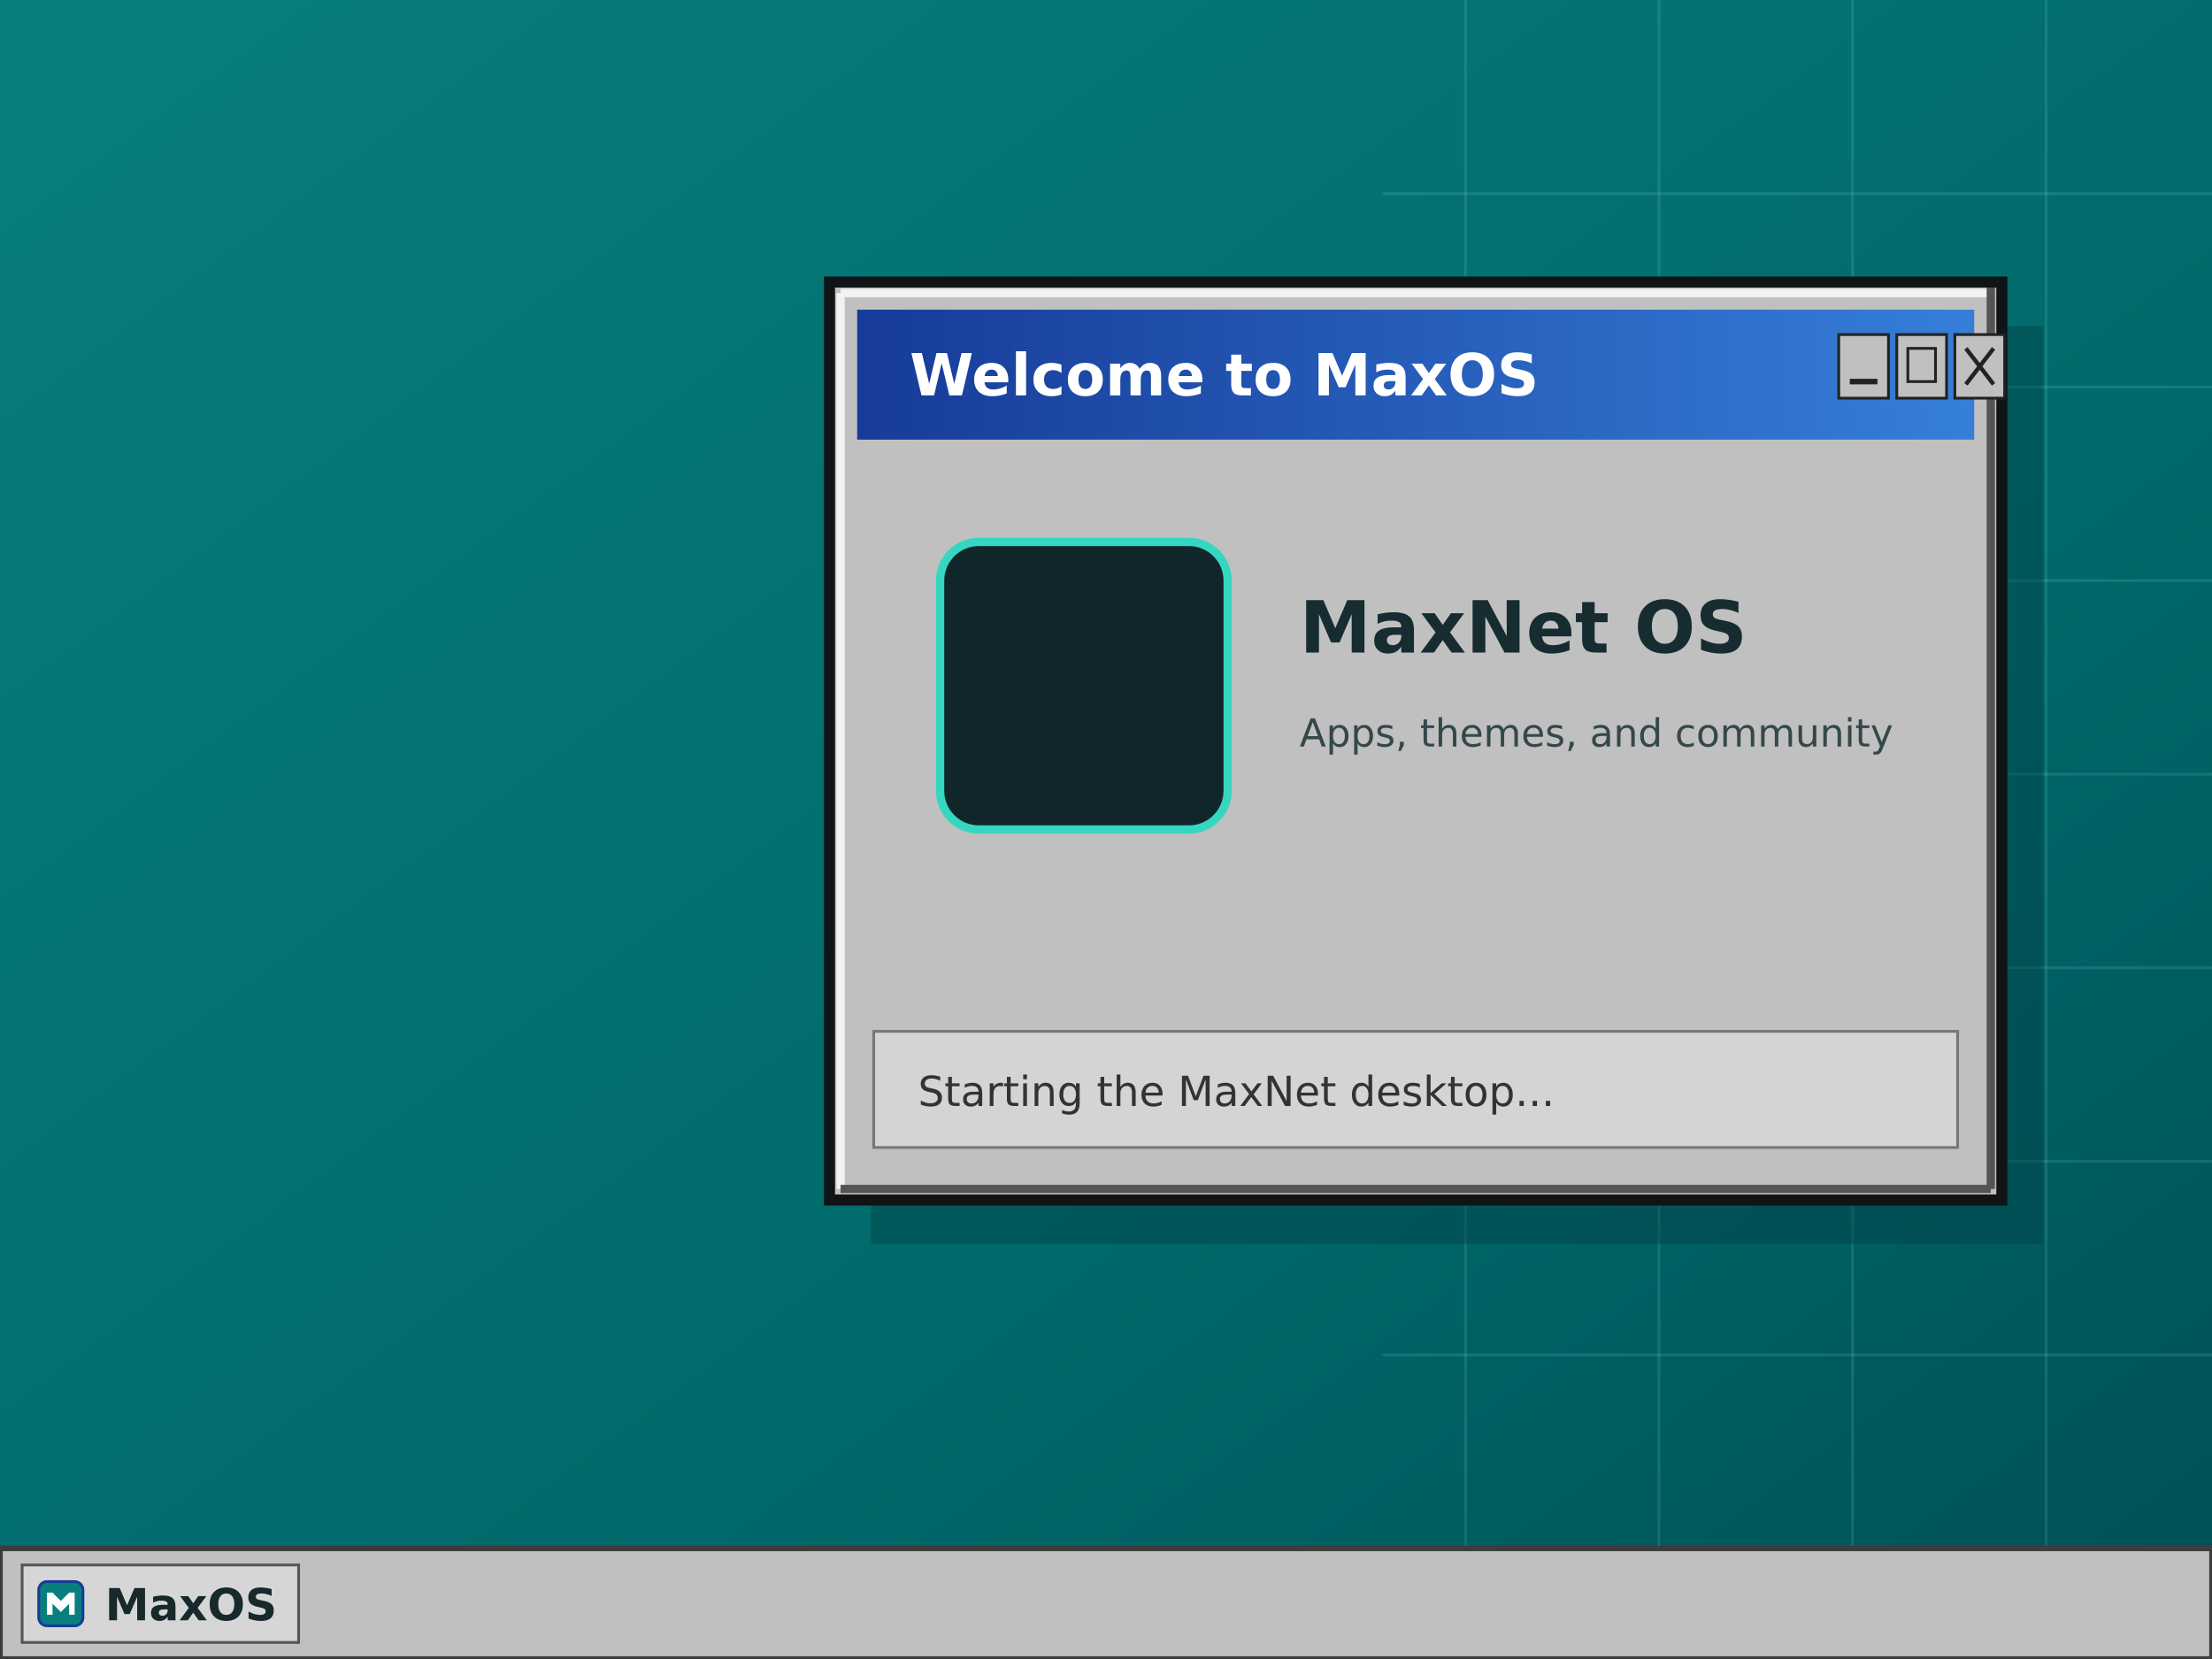
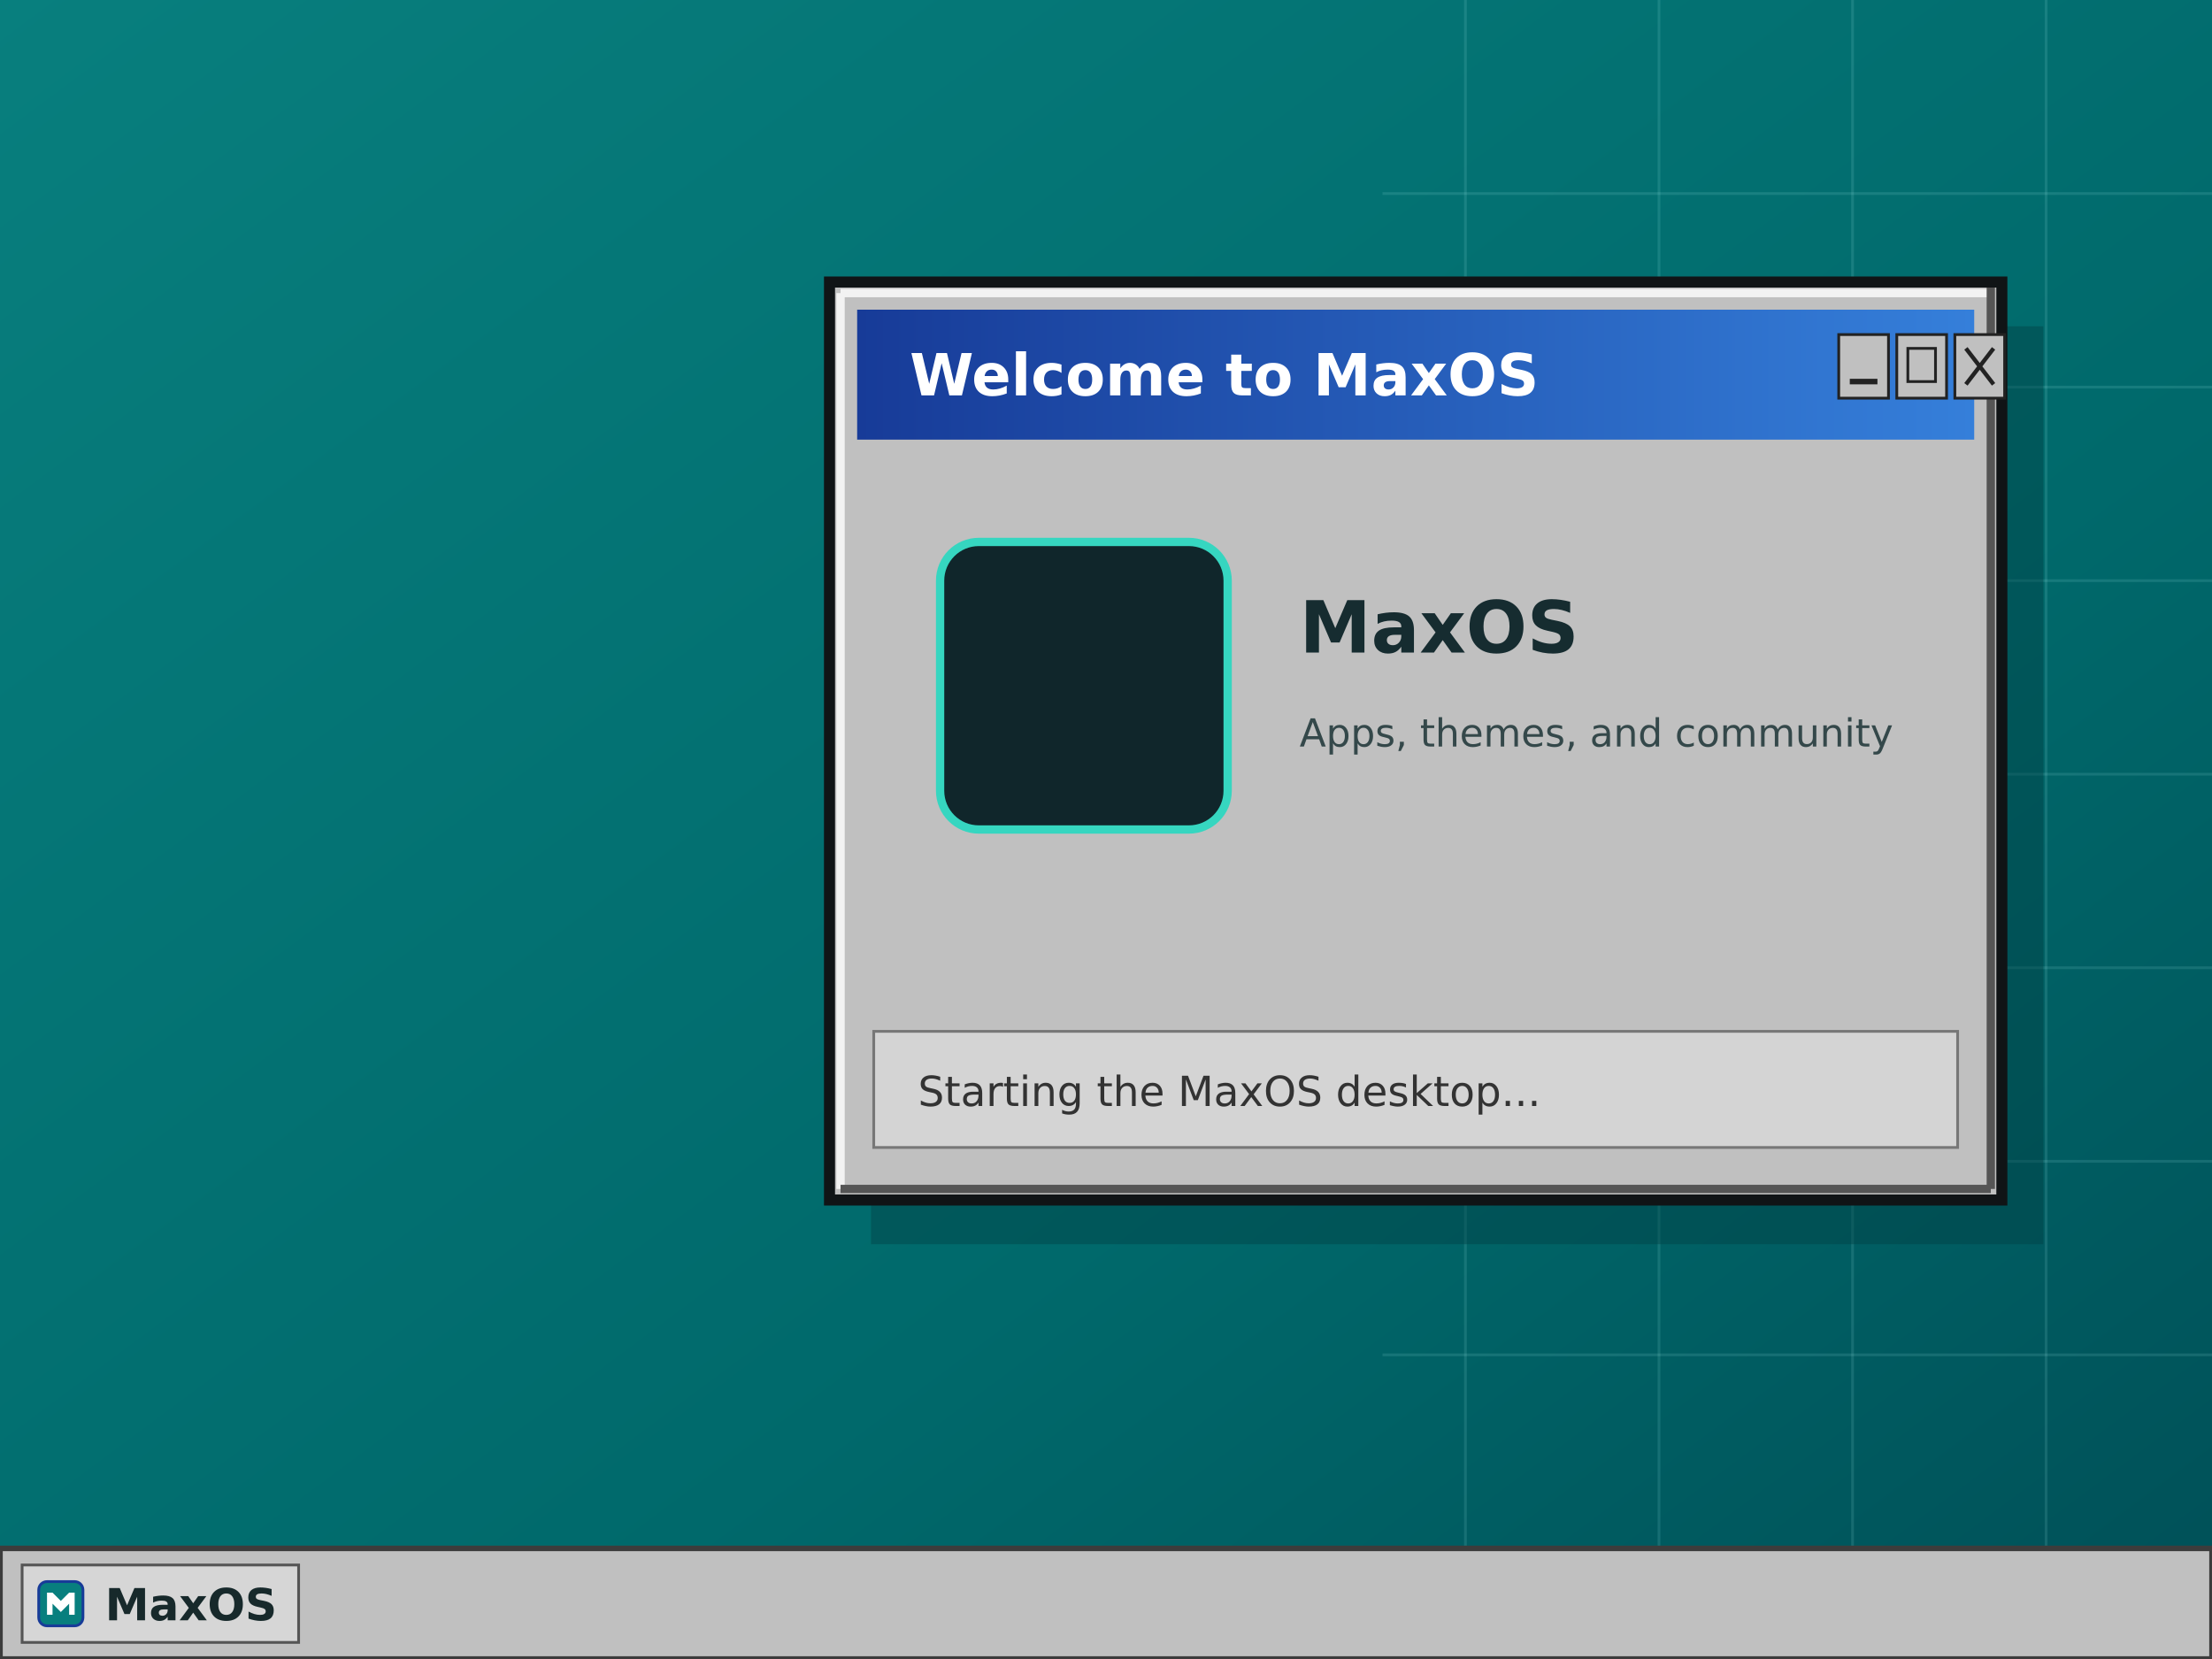
<svg xmlns="http://www.w3.org/2000/svg" width="800" height="600" viewBox="0 0 800 600">
  <defs>
    <linearGradient id="bg" x1="0" y1="0" x2="1" y2="1">
      <stop offset="0" stop-color="#087f7e" />
      <stop offset=".62" stop-color="#00696b" />
      <stop offset="1" stop-color="#004f57" />
    </linearGradient>
    <linearGradient id="titlebar" x1="0" y1="0" x2="1" y2="0">
      <stop stop-color="#173b98" />
      <stop offset="1" stop-color="#357fda" />
    </linearGradient>
  </defs>
  <rect width="800" height="600" fill="url(#bg)" />
  <g fill="none" stroke="#b7ffff" stroke-opacity=".12">
    <path d="M530 0v560M600 0v560M670 0v560M740 0v560" />
    <path d="M500 70h300M500 140h300M500 210h300M500 280h300M500 350h300M500 420h300M500 490h300" />
  </g>
  <rect x="315" y="118" width="424" height="332" fill="#003f42" opacity=".42" />
  <rect x="300" y="102" width="424" height="332" fill="#c0c0c0" stroke="#101416" stroke-width="4" />
  <path d="M304 106h416M304 106v324" stroke="#fff" stroke-width="3" opacity=".8" />
  <path d="M720 430H304M720 430V104" stroke="#555" stroke-width="3" />
  <rect x="310" y="112" width="404" height="47" fill="url(#titlebar)" />
  <text x="329" y="143" fill="#fff" font-family="DejaVu Sans, Arial, sans-serif" font-size="21" font-weight="700">Welcome to MaxOS</text>
  <g transform="translate(665 121)">
    <rect width="18" height="23" fill="#c0c0c0" stroke="#222" />
    <path d="M4 17h10" stroke="#222" stroke-width="2" />
    <rect x="21" width="18" height="23" fill="#c0c0c0" stroke="#222" />
    <path d="M25 5h10v12H25z" fill="none" stroke="#222" />
    <rect x="42" width="18" height="23" fill="#c0c0c0" stroke="#222" />
    <path d="m46 5 10 13m0-13L46 18" stroke="#222" stroke-width="1.5" />
  </g>
  <rect x="340" y="196" width="104" height="104" rx="14" fill="#10262b" stroke="#36d6c0" stroke-width="3" />
-   <text x="470" y="236" fill="#162c30" font-family="DejaVu Sans, Arial, sans-serif" font-size="26" font-weight="700">MaxNet OS</text>
+   <text x="470" y="236" fill="#162c30" font-family="DejaVu Sans, Arial, sans-serif" font-size="26" font-weight="700">MaxOS</text>
  <text x="470" y="270" fill="#34484a" font-family="DejaVu Sans, Arial, sans-serif" font-size="14">Apps, themes, and community</text>
  <rect x="316" y="373" width="392" height="42" fill="#d4d4d4" stroke="#777" />
-   <text x="332" y="400" fill="#333" font-family="DejaVu Sans, Arial, sans-serif" font-size="15">Starting the MaxNet desktop...</text>
+   <text x="332" y="400" fill="#333" font-family="DejaVu Sans, Arial, sans-serif" font-size="15">Starting the MaxOS desktop...</text>
  <rect y="560" width="800" height="40" fill="#c0c0c0" stroke="#3c3c3c" stroke-width="2" />
  <rect x="8" y="566" width="100" height="28" fill="#d6d6d6" stroke="#555" />
  <rect x="14" y="572" width="16" height="16" rx="3" fill="#087f7e" stroke="#173b98" />
  <path d="M17 584v-8h2l3 3 3-3h2v8h-2v-4l-3 3-3-3v4z" fill="#fff" />
  <text x="38" y="586" fill="#17292b" font-family="DejaVu Sans, Arial, sans-serif" font-size="16" font-weight="700">MaxOS</text>
</svg>
